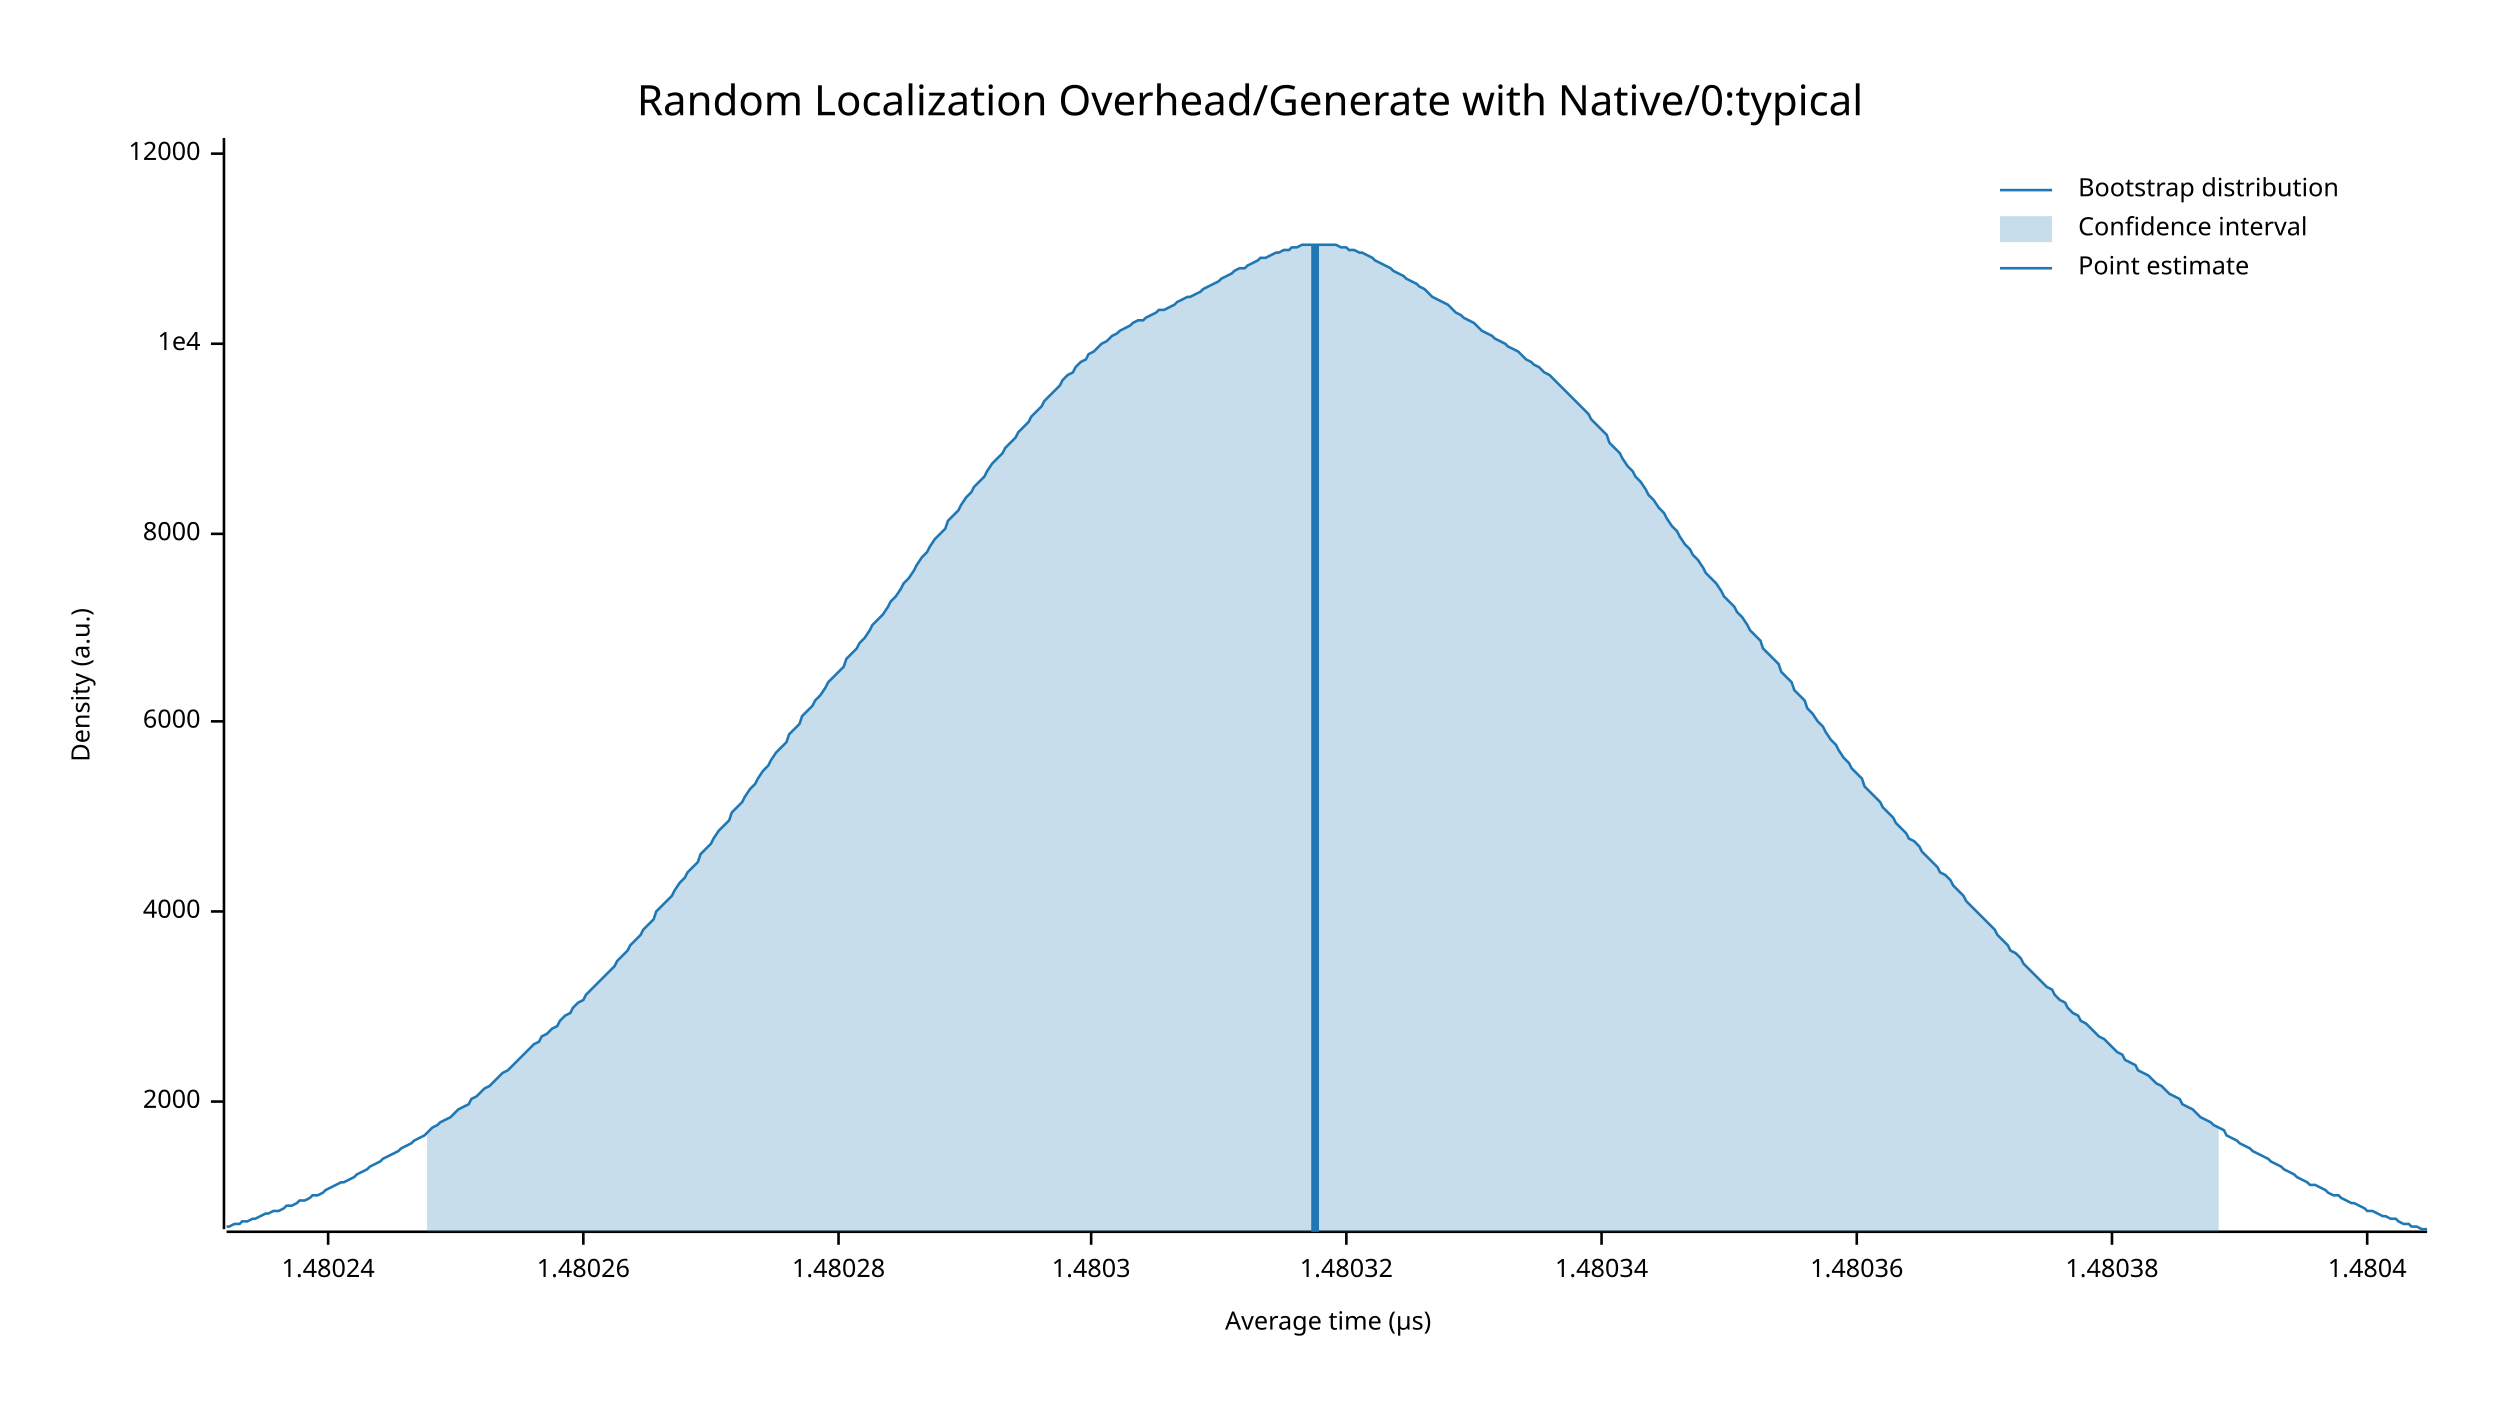
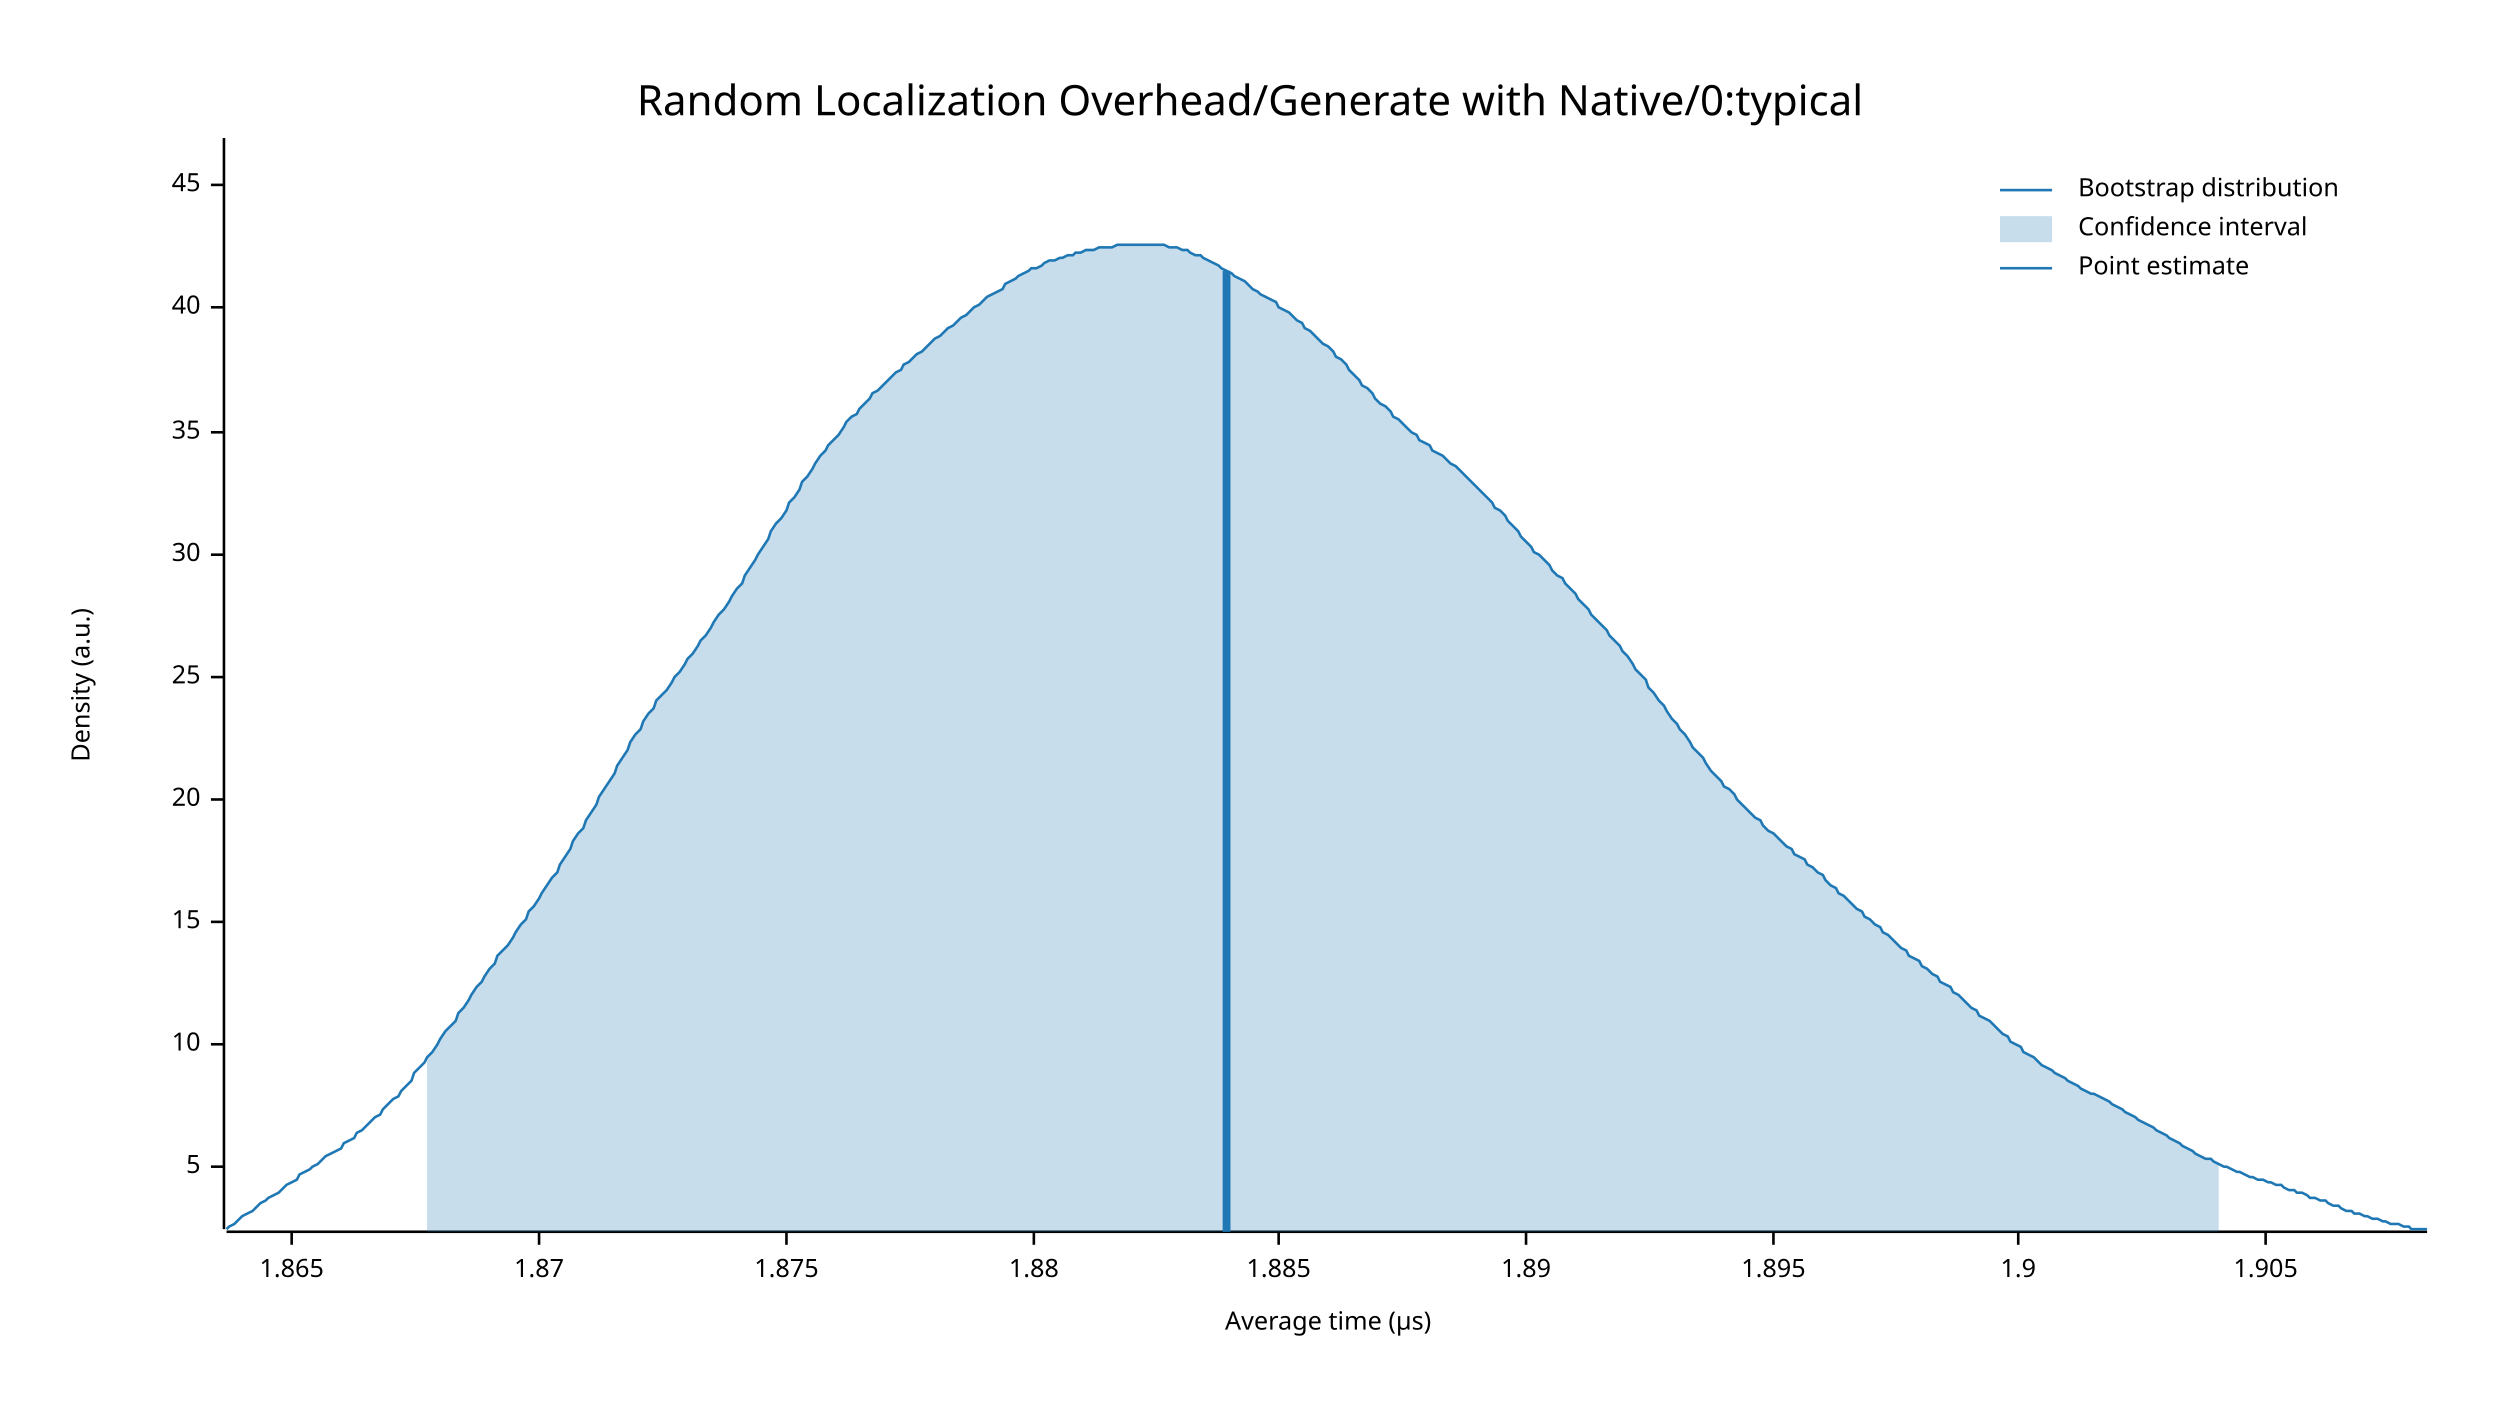
<svg xmlns="http://www.w3.org/2000/svg" width="960" height="540" viewBox="0 0 960 540">
  <text x="480" y="32" dy="0.76em" text-anchor="middle" font-family="sans-serif" font-size="16.129" opacity="1" fill="#000000">
Random Localization Overhead/Generate with Native/0:typical
</text>
  <text x="27" y="263" dy="0.76em" text-anchor="middle" font-family="sans-serif" font-size="9.677" opacity="1" fill="#000000" transform="rotate(270, 27, 263)">
Density (a.u.)
</text>
  <text x="510" y="513" dy="-0.5ex" text-anchor="middle" font-family="sans-serif" font-size="9.677" opacity="1" fill="#000000">
Average time (µs)
</text>
  <polyline fill="none" opacity="1" stroke="#000000" stroke-width="1" points="86,53 86,472 " />
-   <text x="77" y="423" dy="0.5ex" text-anchor="end" font-family="sans-serif" font-size="9.677" opacity="1" fill="#000000">
- 2000
+   <text x="77" y="448" dy="0.5ex" text-anchor="end" font-family="sans-serif" font-size="9.677" opacity="1" fill="#000000">
+ 5
</text>
-   <polyline fill="none" opacity="1" stroke="#000000" stroke-width="1" points="81,423 86,423 " />
-   <text x="77" y="350" dy="0.5ex" text-anchor="end" font-family="sans-serif" font-size="9.677" opacity="1" fill="#000000">
- 4000
+   <polyline fill="none" opacity="1" stroke="#000000" stroke-width="1" points="81,448 86,448 " />
+   <text x="77" y="401" dy="0.5ex" text-anchor="end" font-family="sans-serif" font-size="9.677" opacity="1" fill="#000000">
+ 10
</text>
-   <polyline fill="none" opacity="1" stroke="#000000" stroke-width="1" points="81,350 86,350 " />
-   <text x="77" y="277" dy="0.5ex" text-anchor="end" font-family="sans-serif" font-size="9.677" opacity="1" fill="#000000">
- 6000
+   <polyline fill="none" opacity="1" stroke="#000000" stroke-width="1" points="81,401 86,401 " />
+   <text x="77" y="354" dy="0.5ex" text-anchor="end" font-family="sans-serif" font-size="9.677" opacity="1" fill="#000000">
+ 15
</text>
-   <polyline fill="none" opacity="1" stroke="#000000" stroke-width="1" points="81,277 86,277 " />
-   <text x="77" y="205" dy="0.5ex" text-anchor="end" font-family="sans-serif" font-size="9.677" opacity="1" fill="#000000">
- 8000
+   <polyline fill="none" opacity="1" stroke="#000000" stroke-width="1" points="81,354 86,354 " />
+   <text x="77" y="307" dy="0.5ex" text-anchor="end" font-family="sans-serif" font-size="9.677" opacity="1" fill="#000000">
+ 20
</text>
-   <polyline fill="none" opacity="1" stroke="#000000" stroke-width="1" points="81,205 86,205 " />
-   <text x="77" y="132" dy="0.5ex" text-anchor="end" font-family="sans-serif" font-size="9.677" opacity="1" fill="#000000">
- 1e4
+   <polyline fill="none" opacity="1" stroke="#000000" stroke-width="1" points="81,307 86,307 " />
+   <text x="77" y="260" dy="0.5ex" text-anchor="end" font-family="sans-serif" font-size="9.677" opacity="1" fill="#000000">
+ 25
</text>
-   <polyline fill="none" opacity="1" stroke="#000000" stroke-width="1" points="81,132 86,132 " />
-   <text x="77" y="59" dy="0.5ex" text-anchor="end" font-family="sans-serif" font-size="9.677" opacity="1" fill="#000000">
- 12000
+   <polyline fill="none" opacity="1" stroke="#000000" stroke-width="1" points="81,260 86,260 " />
+   <text x="77" y="213" dy="0.5ex" text-anchor="end" font-family="sans-serif" font-size="9.677" opacity="1" fill="#000000">
+ 30
</text>
-   <polyline fill="none" opacity="1" stroke="#000000" stroke-width="1" points="81,59 86,59 " />
+   <polyline fill="none" opacity="1" stroke="#000000" stroke-width="1" points="81,213 86,213 " />
+   <text x="77" y="166" dy="0.5ex" text-anchor="end" font-family="sans-serif" font-size="9.677" opacity="1" fill="#000000">
+ 35
+ </text>
+   <polyline fill="none" opacity="1" stroke="#000000" stroke-width="1" points="81,166 86,166 " />
+   <text x="77" y="118" dy="0.5ex" text-anchor="end" font-family="sans-serif" font-size="9.677" opacity="1" fill="#000000">
+ 40
+ </text>
+   <polyline fill="none" opacity="1" stroke="#000000" stroke-width="1" points="81,118 86,118 " />
+   <text x="77" y="71" dy="0.5ex" text-anchor="end" font-family="sans-serif" font-size="9.677" opacity="1" fill="#000000">
+ 45
+ </text>
+   <polyline fill="none" opacity="1" stroke="#000000" stroke-width="1" points="81,71 86,71 " />
  <polyline fill="none" opacity="1" stroke="#000000" stroke-width="1" points="87,473 932,473 " />
-   <text x="126" y="483" dy="0.76em" text-anchor="middle" font-family="sans-serif" font-size="9.677" opacity="1" fill="#000000">
- 1.48024
+   <text x="112" y="483" dy="0.76em" text-anchor="middle" font-family="sans-serif" font-size="9.677" opacity="1" fill="#000000">
+ 1.865
</text>
-   <polyline fill="none" opacity="1" stroke="#000000" stroke-width="1" points="126,473 126,478 " />
-   <text x="224" y="483" dy="0.76em" text-anchor="middle" font-family="sans-serif" font-size="9.677" opacity="1" fill="#000000">
- 1.48026
+   <polyline fill="none" opacity="1" stroke="#000000" stroke-width="1" points="112,473 112,478 " />
+   <text x="207" y="483" dy="0.76em" text-anchor="middle" font-family="sans-serif" font-size="9.677" opacity="1" fill="#000000">
+ 1.87
</text>
-   <polyline fill="none" opacity="1" stroke="#000000" stroke-width="1" points="224,473 224,478 " />
-   <text x="322" y="483" dy="0.76em" text-anchor="middle" font-family="sans-serif" font-size="9.677" opacity="1" fill="#000000">
- 1.48028
+   <polyline fill="none" opacity="1" stroke="#000000" stroke-width="1" points="207,473 207,478 " />
+   <text x="302" y="483" dy="0.76em" text-anchor="middle" font-family="sans-serif" font-size="9.677" opacity="1" fill="#000000">
+ 1.875
</text>
-   <polyline fill="none" opacity="1" stroke="#000000" stroke-width="1" points="322,473 322,478 " />
-   <text x="419" y="483" dy="0.76em" text-anchor="middle" font-family="sans-serif" font-size="9.677" opacity="1" fill="#000000">
- 1.4803
+   <polyline fill="none" opacity="1" stroke="#000000" stroke-width="1" points="302,473 302,478 " />
+   <text x="397" y="483" dy="0.76em" text-anchor="middle" font-family="sans-serif" font-size="9.677" opacity="1" fill="#000000">
+ 1.88
</text>
-   <polyline fill="none" opacity="1" stroke="#000000" stroke-width="1" points="419,473 419,478 " />
-   <text x="517" y="483" dy="0.76em" text-anchor="middle" font-family="sans-serif" font-size="9.677" opacity="1" fill="#000000">
- 1.48032
+   <polyline fill="none" opacity="1" stroke="#000000" stroke-width="1" points="397,473 397,478 " />
+   <text x="491" y="483" dy="0.76em" text-anchor="middle" font-family="sans-serif" font-size="9.677" opacity="1" fill="#000000">
+ 1.885
</text>
-   <polyline fill="none" opacity="1" stroke="#000000" stroke-width="1" points="517,473 517,478 " />
-   <text x="615" y="483" dy="0.76em" text-anchor="middle" font-family="sans-serif" font-size="9.677" opacity="1" fill="#000000">
- 1.48034
+   <polyline fill="none" opacity="1" stroke="#000000" stroke-width="1" points="491,473 491,478 " />
+   <text x="586" y="483" dy="0.76em" text-anchor="middle" font-family="sans-serif" font-size="9.677" opacity="1" fill="#000000">
+ 1.89
</text>
-   <polyline fill="none" opacity="1" stroke="#000000" stroke-width="1" points="615,473 615,478 " />
-   <text x="713" y="483" dy="0.76em" text-anchor="middle" font-family="sans-serif" font-size="9.677" opacity="1" fill="#000000">
- 1.48036
+   <polyline fill="none" opacity="1" stroke="#000000" stroke-width="1" points="586,473 586,478 " />
+   <text x="681" y="483" dy="0.76em" text-anchor="middle" font-family="sans-serif" font-size="9.677" opacity="1" fill="#000000">
+ 1.895
</text>
-   <polyline fill="none" opacity="1" stroke="#000000" stroke-width="1" points="713,473 713,478 " />
-   <text x="811" y="483" dy="0.76em" text-anchor="middle" font-family="sans-serif" font-size="9.677" opacity="1" fill="#000000">
- 1.48038
+   <polyline fill="none" opacity="1" stroke="#000000" stroke-width="1" points="681,473 681,478 " />
+   <text x="775" y="483" dy="0.76em" text-anchor="middle" font-family="sans-serif" font-size="9.677" opacity="1" fill="#000000">
+ 1.9
</text>
-   <polyline fill="none" opacity="1" stroke="#000000" stroke-width="1" points="811,473 811,478 " />
-   <text x="909" y="483" dy="0.76em" text-anchor="middle" font-family="sans-serif" font-size="9.677" opacity="1" fill="#000000">
- 1.4804
+   <polyline fill="none" opacity="1" stroke="#000000" stroke-width="1" points="775,473 775,478 " />
+   <text x="870" y="483" dy="0.76em" text-anchor="middle" font-family="sans-serif" font-size="9.677" opacity="1" fill="#000000">
+ 1.905
</text>
-   <polyline fill="none" opacity="1" stroke="#000000" stroke-width="1" points="909,473 909,478 " />
-   <polyline fill="none" opacity="1" stroke="#1F78B4" stroke-width="1" points="87,471 88,471 90,470 92,470 93,469 95,469 97,468 98,468 100,467 102,466 103,466 105,465 107,465 109,464 110,463 112,463 114,462 115,461 117,461 119,460 120,459 122,459 124,458 125,457 127,456 129,455 131,454 132,454 134,453 136,452 137,451 139,450 141,449 142,448 144,447 146,446 147,445 149,444 151,443 153,442 154,441 156,440 158,439 159,438 161,437 163,436 164,435 166,433 168,432 169,431 171,430 173,429 175,427 176,426 178,425 180,424 181,422 183,421 185,419 186,418 188,417 190,415 191,414 193,412 195,411 197,409 198,408 200,406 202,404 203,403 205,401 207,400 208,398 210,397 212,395 214,394 215,392 217,390 219,389 220,387 222,385 224,384 225,382 227,380 229,378 230,377 232,375 234,373 236,371 237,369 239,367 241,365 242,363 244,361 246,359 247,357 249,355 251,353 252,350 254,348 256,346 258,344 259,342 261,339 263,337 264,335 266,333 268,331 269,328 271,326 273,324 274,322 276,319 278,317 280,315 281,312 283,310 285,308 286,306 288,303 290,301 291,299 293,296 295,294 296,292 298,289 300,287 302,285 303,282 305,280 307,278 308,275 310,273 312,271 313,269 315,267 317,264 318,262 320,260 322,258 324,256 325,253 327,251 329,249 330,247 332,245 334,242 335,240 337,238 339,236 341,233 342,231 344,229 346,226 347,224 349,222 351,219 352,217 354,214 356,212 357,210 359,207 361,205 363,203 364,200 366,198 368,196 369,194 371,191 373,189 374,187 376,185 378,183 379,181 381,178 383,176 385,174 386,172 388,170 390,168 391,166 393,164 395,162 396,160 398,158 400,156 401,154 403,152 405,150 407,148 408,146 410,144 412,143 413,141 415,139 417,138 418,136 420,135 422,133 423,132 425,131 427,129 429,128 430,127 432,126 434,125 435,124 437,123 439,123 440,122 442,121 444,120 445,119 447,119 449,118 451,117 452,116 454,115 456,114 457,114 459,113 461,112 462,111 464,110 466,109 468,108 469,107 471,106 473,105 474,104 476,103 478,103 479,102 481,101 483,100 484,99 486,99 488,98 490,97 491,97 493,96 495,96 496,95 498,95 500,94 501,94 503,94 505,94 506,94 508,94 510,94 512,94 513,94 515,95 517,95 518,96 520,96 522,97 523,97 525,98 527,99 528,100 530,101 532,102 534,103 535,104 537,105 539,106 540,107 542,108 544,109 545,110 547,111 549,113 550,114 552,115 554,116 556,117 557,118 559,120 561,121 562,122 564,123 566,124 567,125 569,127 571,128 573,129 574,130 576,131 578,132 579,133 581,134 583,135 584,136 586,138 588,139 589,140 591,141 593,143 595,144 596,145 598,147 600,149 601,150 603,152 605,154 606,155 608,157 610,159 611,161 613,163 615,165 617,167 618,170 620,172 622,174 623,176 625,179 627,181 628,183 630,185 632,188 633,190 635,192 637,195 639,197 640,199 642,202 644,204 645,206 647,209 649,211 650,213 652,215 654,218 655,220 657,222 659,224 661,227 662,229 664,231 666,233 667,235 669,237 671,240 672,242 674,244 676,246 677,249 679,251 681,253 683,255 684,258 686,260 688,262 689,265 691,267 693,269 694,272 696,274 698,277 700,279 701,281 703,284 705,286 706,288 708,291 710,293 711,295 713,297 715,299 716,302 718,304 720,306 722,308 723,310 725,312 727,314 728,316 730,318 732,320 733,322 735,323 737,325 738,327 740,329 742,331 744,333 745,335 747,336 749,338 750,340 752,342 754,344 755,346 757,348 759,350 760,351 762,353 764,355 766,357 767,359 769,361 771,363 772,365 774,366 776,368 777,370 779,372 781,374 782,375 784,377 786,379 788,380 789,382 791,384 793,385 794,387 796,389 798,390 799,392 801,393 803,395 804,396 806,398 808,399 810,401 811,402 813,404 815,405 816,407 818,408 820,409 821,411 823,412 825,413 827,415 828,416 830,417 832,419 833,420 835,421 837,422 838,424 840,425 842,426 843,427 845,429 847,430 849,431 850,432 852,433 854,434 855,436 857,437 859,438 860,439 862,440 864,441 865,442 867,443 869,444 871,445 872,446 874,447 876,448 877,449 879,450 881,451 882,452 884,453 886,454 887,455 889,455 891,456 893,457 894,458 896,459 898,459 899,460 901,461 903,462 904,462 906,463 908,464 909,465 911,465 913,466 915,467 916,467 918,468 920,468 921,469 923,470 925,470 926,471 928,471 930,472 932,472 " />
-   <polygon opacity="0.25" fill="#1F78B4" points="164,435 166,433 168,432 169,431 171,430 173,429 175,427 176,426 178,425 180,424 181,422 183,421 185,419 186,418 188,417 190,415 191,414 193,412 195,411 197,409 198,408 200,406 202,404 203,403 205,401 207,400 208,398 210,397 212,395 214,394 215,392 217,390 219,389 220,387 222,385 224,384 225,382 227,380 229,378 230,377 232,375 234,373 236,371 237,369 239,367 241,365 242,363 244,361 246,359 247,357 249,355 251,353 252,350 254,348 256,346 258,344 259,342 261,339 263,337 264,335 266,333 268,331 269,328 271,326 273,324 274,322 276,319 278,317 280,315 281,312 283,310 285,308 286,306 288,303 290,301 291,299 293,296 295,294 296,292 298,289 300,287 302,285 303,282 305,280 307,278 308,275 310,273 312,271 313,269 315,267 317,264 318,262 320,260 322,258 324,256 325,253 327,251 329,249 330,247 332,245 334,242 335,240 337,238 339,236 341,233 342,231 344,229 346,226 347,224 349,222 351,219 352,217 354,214 356,212 357,210 359,207 361,205 363,203 364,200 366,198 368,196 369,194 371,191 373,189 374,187 376,185 378,183 379,181 381,178 383,176 385,174 386,172 388,170 390,168 391,166 393,164 395,162 396,160 398,158 400,156 401,154 403,152 405,150 407,148 408,146 410,144 412,143 413,141 415,139 417,138 418,136 420,135 422,133 423,132 425,131 427,129 429,128 430,127 432,126 434,125 435,124 437,123 439,123 440,122 442,121 444,120 445,119 447,119 449,118 451,117 452,116 454,115 456,114 457,114 459,113 461,112 462,111 464,110 466,109 468,108 469,107 471,106 473,105 474,104 476,103 478,103 479,102 481,101 483,100 484,99 486,99 488,98 490,97 491,97 493,96 495,96 496,95 498,95 500,94 501,94 503,94 505,94 506,94 508,94 510,94 512,94 513,94 515,95 517,95 518,96 520,96 522,97 523,97 525,98 527,99 528,100 530,101 532,102 534,103 535,104 537,105 539,106 540,107 542,108 544,109 545,110 547,111 549,113 550,114 552,115 554,116 556,117 557,118 559,120 561,121 562,122 564,123 566,124 567,125 569,127 571,128 573,129 574,130 576,131 578,132 579,133 581,134 583,135 584,136 586,138 588,139 589,140 591,141 593,143 595,144 596,145 598,147 600,149 601,150 603,152 605,154 606,155 608,157 610,159 611,161 613,163 615,165 617,167 618,170 620,172 622,174 623,176 625,179 627,181 628,183 630,185 632,188 633,190 635,192 637,195 639,197 640,199 642,202 644,204 645,206 647,209 649,211 650,213 652,215 654,218 655,220 657,222 659,224 661,227 662,229 664,231 666,233 667,235 669,237 671,240 672,242 674,244 676,246 677,249 679,251 681,253 683,255 684,258 686,260 688,262 689,265 691,267 693,269 694,272 696,274 698,277 700,279 701,281 703,284 705,286 706,288 708,291 710,293 711,295 713,297 715,299 716,302 718,304 720,306 722,308 723,310 725,312 727,314 728,316 730,318 732,320 733,322 735,323 737,325 738,327 740,329 742,331 744,333 745,335 747,336 749,338 750,340 752,342 754,344 755,346 757,348 759,350 760,351 762,353 764,355 766,357 767,359 769,361 771,363 772,365 774,366 776,368 777,370 779,372 781,374 782,375 784,377 786,379 788,380 789,382 791,384 793,385 794,387 796,389 798,390 799,392 801,393 803,395 804,396 806,398 808,399 810,401 811,402 813,404 815,405 816,407 818,408 820,409 821,411 823,412 825,413 827,415 828,416 830,417 832,419 833,420 835,421 837,422 838,424 840,425 842,426 843,427 845,429 847,430 849,431 850,432 852,433 852,473 164,473 " />
-   <polyline fill="none" opacity="1" stroke="#1F78B4" stroke-width="3" points="505,473 505,94 " />
+   <polyline fill="none" opacity="1" stroke="#000000" stroke-width="1" points="870,473 870,478 " />
+   <polyline fill="none" opacity="1" stroke="#1F78B4" stroke-width="1" points="87,472 88,471 90,470 92,468 93,467 95,466 97,465 98,464 100,462 102,461 103,460 105,459 107,458 109,456 110,455 112,454 114,453 115,451 117,450 119,449 120,448 122,447 124,445 125,444 127,443 129,442 131,441 132,439 134,438 136,437 137,435 139,434 141,432 142,431 144,429 146,428 147,426 149,424 151,422 153,421 154,419 156,417 158,415 159,412 161,410 163,408 164,406 166,404 168,401 169,399 171,396 173,394 175,392 176,389 178,387 180,384 181,382 183,379 185,377 186,375 188,372 190,370 191,367 193,365 195,363 197,360 198,358 200,355 202,353 203,350 205,348 207,345 208,343 210,340 212,337 214,335 215,332 217,329 219,326 220,323 222,320 224,318 225,315 227,312 229,309 230,306 232,303 234,300 236,297 237,294 239,291 241,288 242,285 244,282 246,280 247,277 249,274 251,272 252,269 254,267 256,265 258,262 259,260 261,258 263,255 264,253 266,251 268,248 269,246 271,244 273,241 274,239 276,236 278,234 280,231 281,229 283,226 285,224 286,221 288,218 290,215 291,213 293,210 295,207 296,204 298,201 300,199 302,196 303,193 305,191 307,188 308,185 310,183 312,180 313,178 315,175 317,173 318,171 320,169 322,167 324,164 325,162 327,160 329,159 330,157 332,155 334,153 335,151 337,150 339,148 341,146 342,145 344,143 346,142 347,140 349,139 351,137 352,136 354,135 356,133 357,132 359,130 361,129 363,127 364,126 366,125 368,123 369,122 371,121 373,119 374,118 376,117 378,115 379,114 381,113 383,112 385,111 386,109 388,108 390,107 391,106 393,105 395,104 396,103 398,103 400,102 401,101 403,100 405,100 407,99 408,99 410,98 412,98 413,97 415,97 417,96 418,96 420,96 422,95 423,95 425,95 427,95 429,94 430,94 432,94 434,94 435,94 437,94 439,94 440,94 442,94 444,94 445,94 447,94 449,95 451,95 452,95 454,96 456,96 457,97 459,98 461,98 462,99 464,100 466,101 468,102 469,103 471,104 473,105 474,106 476,107 478,108 479,109 481,111 483,112 484,113 486,114 488,115 490,116 491,118 493,119 495,120 496,121 498,123 500,124 501,126 503,127 505,129 506,130 508,132 510,133 512,135 513,137 515,138 517,140 518,142 520,144 522,146 523,148 525,149 527,151 528,153 530,155 532,156 534,158 535,160 537,161 539,163 540,164 542,166 544,167 545,169 547,170 549,171 550,173 552,174 554,175 556,177 557,178 559,179 561,181 562,182 564,184 566,186 567,187 569,189 571,191 573,193 574,195 576,196 578,198 579,200 581,202 583,204 584,206 586,208 588,210 589,212 591,213 593,215 595,217 596,219 598,221 600,222 601,224 603,226 605,228 606,230 608,232 610,234 611,236 613,238 615,240 617,242 618,244 620,246 622,248 623,250 625,252 627,255 628,257 630,259 632,261 633,264 635,266 637,269 639,271 640,273 642,276 644,278 645,280 647,282 649,285 650,287 652,289 654,291 655,293 657,296 659,298 661,300 662,302 664,303 666,305 667,307 669,309 671,311 672,312 674,314 676,315 677,317 679,319 681,320 683,322 684,323 686,325 688,326 689,328 691,329 693,330 694,332 696,333 698,335 700,336 701,338 703,340 705,341 706,343 708,344 710,346 711,347 713,349 715,350 716,352 718,353 720,355 722,356 723,358 725,359 727,361 728,362 730,364 732,365 733,367 735,368 737,369 738,371 740,372 742,374 744,375 745,377 747,378 749,379 750,381 752,382 754,384 755,385 757,387 759,388 760,390 762,391 764,392 766,394 767,395 769,397 771,398 772,400 774,401 776,402 777,404 779,405 781,406 782,407 784,409 786,410 788,411 789,412 791,413 793,414 794,415 796,416 798,417 799,418 801,419 803,420 804,420 806,421 808,422 810,423 811,424 813,425 815,426 816,427 818,428 820,429 821,430 823,431 825,432 827,433 828,434 830,435 832,436 833,437 835,438 837,439 838,440 840,441 842,442 843,443 845,444 847,445 849,445 850,446 852,447 854,448 855,448 857,449 859,450 860,450 862,451 864,452 865,452 867,453 869,453 871,454 872,454 874,455 876,455 877,456 879,457 881,457 882,458 884,458 886,459 887,460 889,460 891,461 893,461 894,462 896,463 898,463 899,464 901,465 903,465 904,466 906,466 908,467 909,467 911,468 913,468 915,469 916,469 918,470 920,470 921,470 923,471 925,471 926,472 928,472 930,472 932,472 " />
+   <polygon opacity="0.25" fill="#1F78B4" points="164,406 166,404 168,401 169,399 171,396 173,394 175,392 176,389 178,387 180,384 181,382 183,379 185,377 186,375 188,372 190,370 191,367 193,365 195,363 197,360 198,358 200,355 202,353 203,350 205,348 207,345 208,343 210,340 212,337 214,335 215,332 217,329 219,326 220,323 222,320 224,318 225,315 227,312 229,309 230,306 232,303 234,300 236,297 237,294 239,291 241,288 242,285 244,282 246,280 247,277 249,274 251,272 252,269 254,267 256,265 258,262 259,260 261,258 263,255 264,253 266,251 268,248 269,246 271,244 273,241 274,239 276,236 278,234 280,231 281,229 283,226 285,224 286,221 288,218 290,215 291,213 293,210 295,207 296,204 298,201 300,199 302,196 303,193 305,191 307,188 308,185 310,183 312,180 313,178 315,175 317,173 318,171 320,169 322,167 324,164 325,162 327,160 329,159 330,157 332,155 334,153 335,151 337,150 339,148 341,146 342,145 344,143 346,142 347,140 349,139 351,137 352,136 354,135 356,133 357,132 359,130 361,129 363,127 364,126 366,125 368,123 369,122 371,121 373,119 374,118 376,117 378,115 379,114 381,113 383,112 385,111 386,109 388,108 390,107 391,106 393,105 395,104 396,103 398,103 400,102 401,101 403,100 405,100 407,99 408,99 410,98 412,98 413,97 415,97 417,96 418,96 420,96 422,95 423,95 425,95 427,95 429,94 430,94 432,94 434,94 435,94 437,94 439,94 440,94 442,94 444,94 445,94 447,94 449,95 451,95 452,95 454,96 456,96 457,97 459,98 461,98 462,99 464,100 466,101 468,102 469,103 471,104 473,105 474,106 476,107 478,108 479,109 481,111 483,112 484,113 486,114 488,115 490,116 491,118 493,119 495,120 496,121 498,123 500,124 501,126 503,127 505,129 506,130 508,132 510,133 512,135 513,137 515,138 517,140 518,142 520,144 522,146 523,148 525,149 527,151 528,153 530,155 532,156 534,158 535,160 537,161 539,163 540,164 542,166 544,167 545,169 547,170 549,171 550,173 552,174 554,175 556,177 557,178 559,179 561,181 562,182 564,184 566,186 567,187 569,189 571,191 573,193 574,195 576,196 578,198 579,200 581,202 583,204 584,206 586,208 588,210 589,212 591,213 593,215 595,217 596,219 598,221 600,222 601,224 603,226 605,228 606,230 608,232 610,234 611,236 613,238 615,240 617,242 618,244 620,246 622,248 623,250 625,252 627,255 628,257 630,259 632,261 633,264 635,266 637,269 639,271 640,273 642,276 644,278 645,280 647,282 649,285 650,287 652,289 654,291 655,293 657,296 659,298 661,300 662,302 664,303 666,305 667,307 669,309 671,311 672,312 674,314 676,315 677,317 679,319 681,320 683,322 684,323 686,325 688,326 689,328 691,329 693,330 694,332 696,333 698,335 700,336 701,338 703,340 705,341 706,343 708,344 710,346 711,347 713,349 715,350 716,352 718,353 720,355 722,356 723,358 725,359 727,361 728,362 730,364 732,365 733,367 735,368 737,369 738,371 740,372 742,374 744,375 745,377 747,378 749,379 750,381 752,382 754,384 755,385 757,387 759,388 760,390 762,391 764,392 766,394 767,395 769,397 771,398 772,400 774,401 776,402 777,404 779,405 781,406 782,407 784,409 786,410 788,411 789,412 791,413 793,414 794,415 796,416 798,417 799,418 801,419 803,420 804,420 806,421 808,422 810,423 811,424 813,425 815,426 816,427 818,428 820,429 821,430 823,431 825,432 827,433 828,434 830,435 832,436 833,437 835,438 837,439 838,440 840,441 842,442 843,443 845,444 847,445 849,445 850,446 852,447 852,473 164,473 " />
+   <polyline fill="none" opacity="1" stroke="#1F78B4" stroke-width="3" points="471,473 471,104 " />
  <text x="798" y="68" dy="0.76em" text-anchor="start" font-family="sans-serif" font-size="9.677" opacity="1" fill="#000000">
Bootstrap distribution
</text>
  <text x="798" y="83" dy="0.76em" text-anchor="start" font-family="sans-serif" font-size="9.677" opacity="1" fill="#000000">
Confidence interval
</text>
  <text x="798" y="98" dy="0.76em" text-anchor="start" font-family="sans-serif" font-size="9.677" opacity="1" fill="#000000">
Point estimate
</text>
  <polyline fill="none" opacity="1" stroke="#1F78B4" stroke-width="1" points="768,73 788,73 " />
  <rect x="768" y="83" width="20" height="10" opacity="0.25" fill="#1F78B4" stroke="none" />
  <polyline fill="none" opacity="1" stroke="#1F78B4" stroke-width="1" points="768,103 788,103 " />
</svg>
